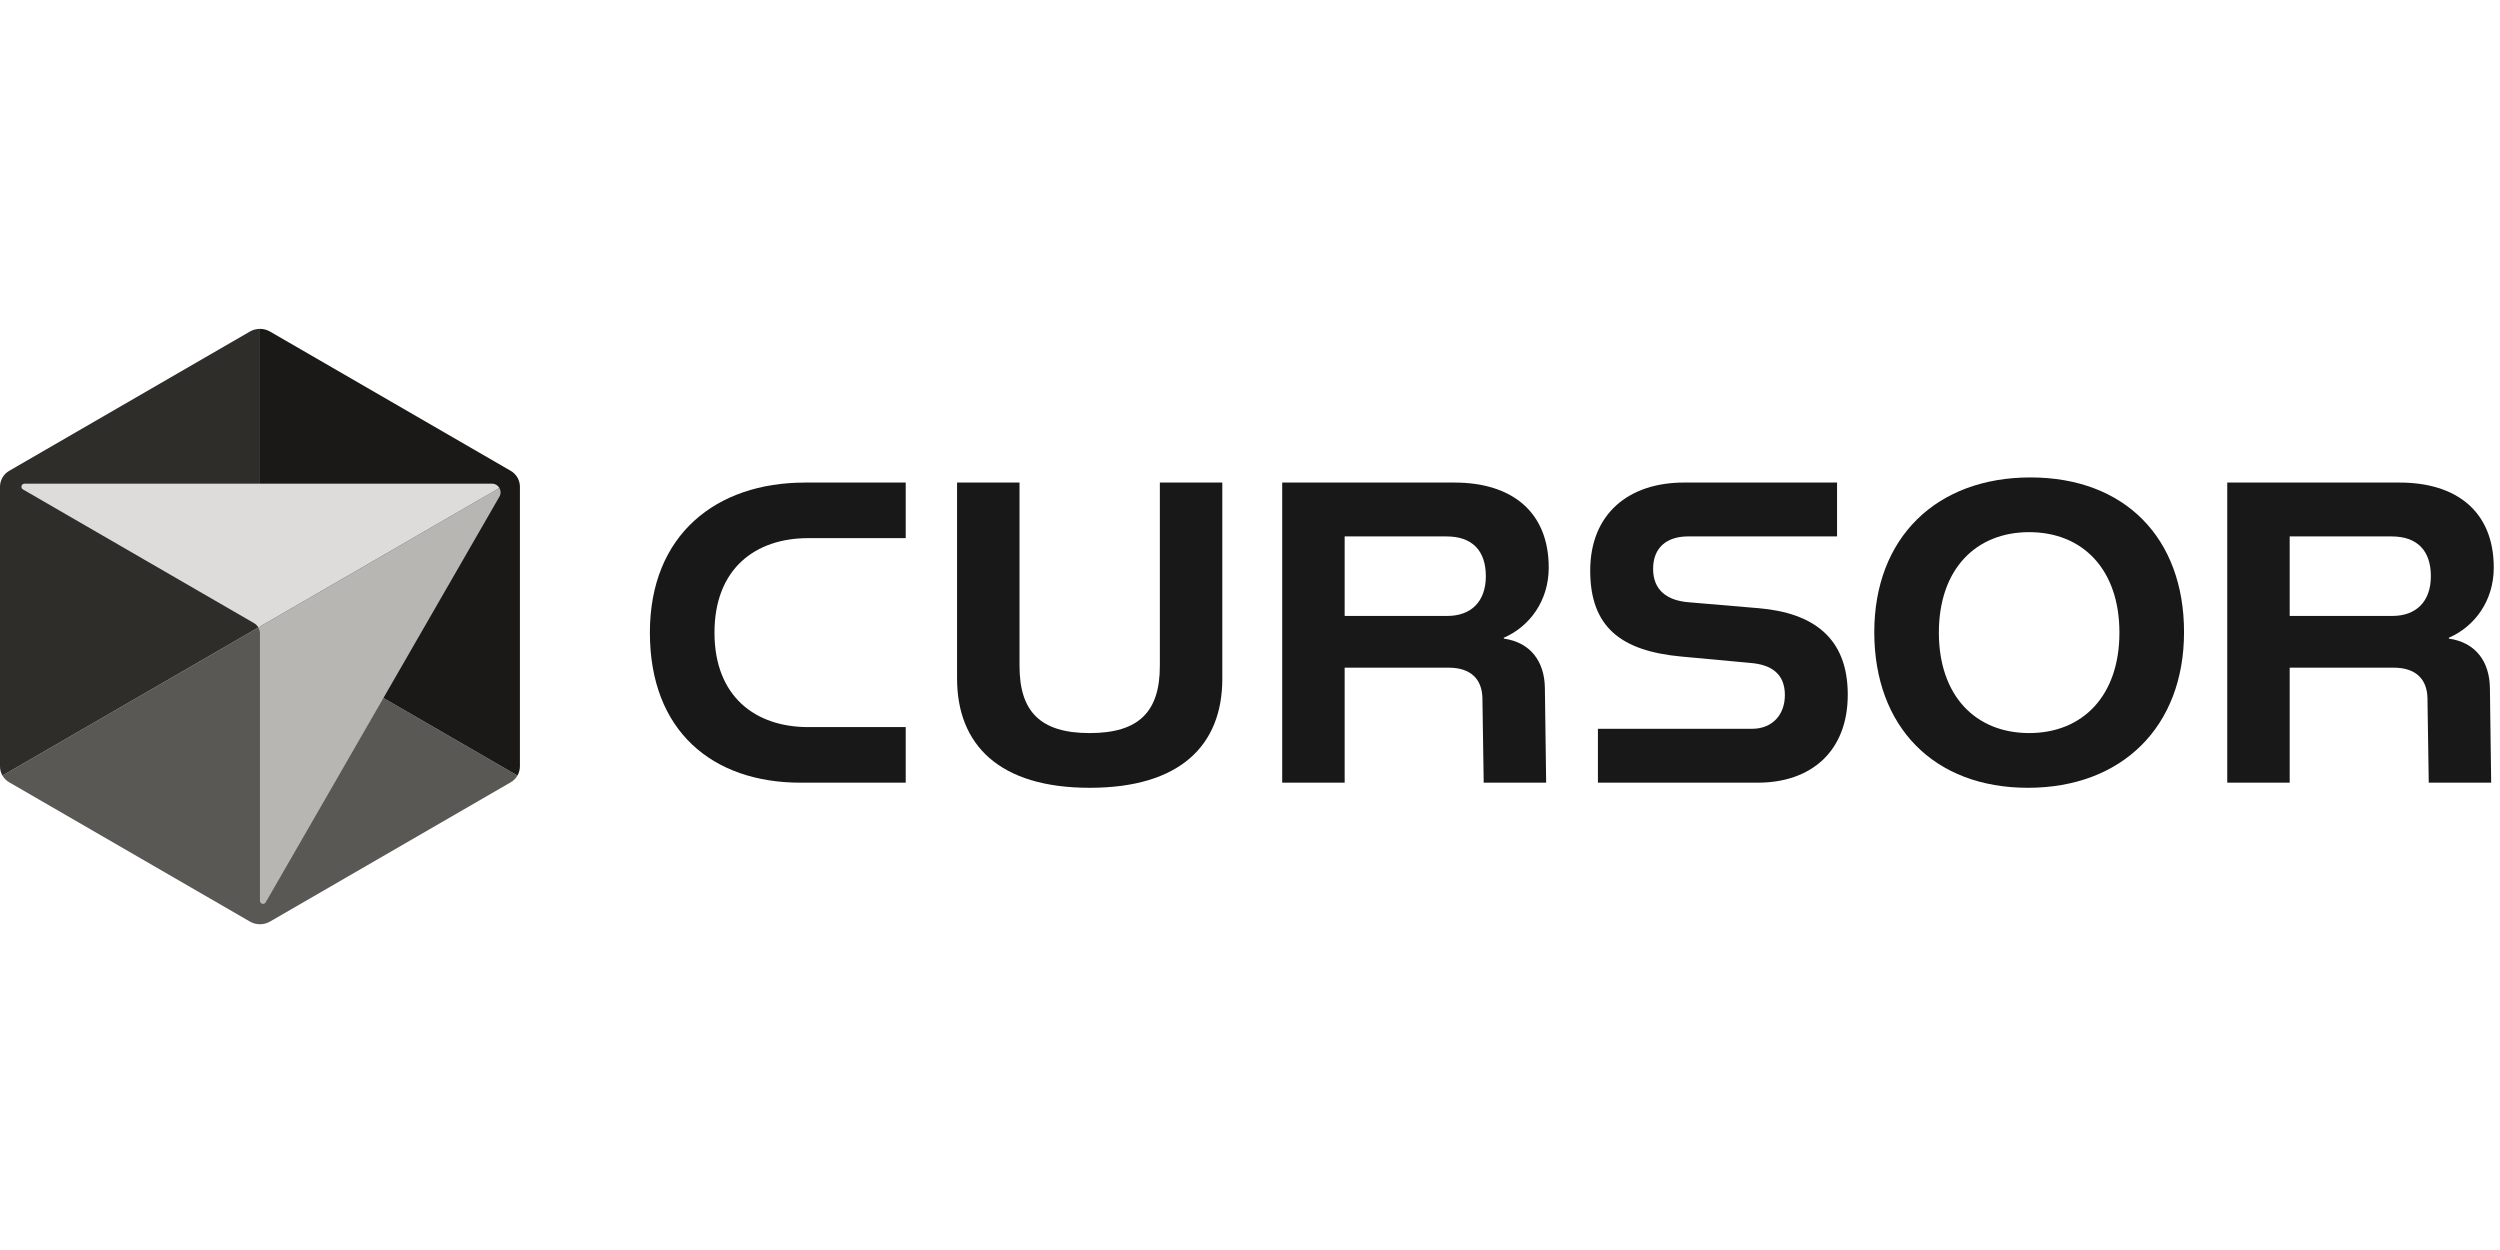
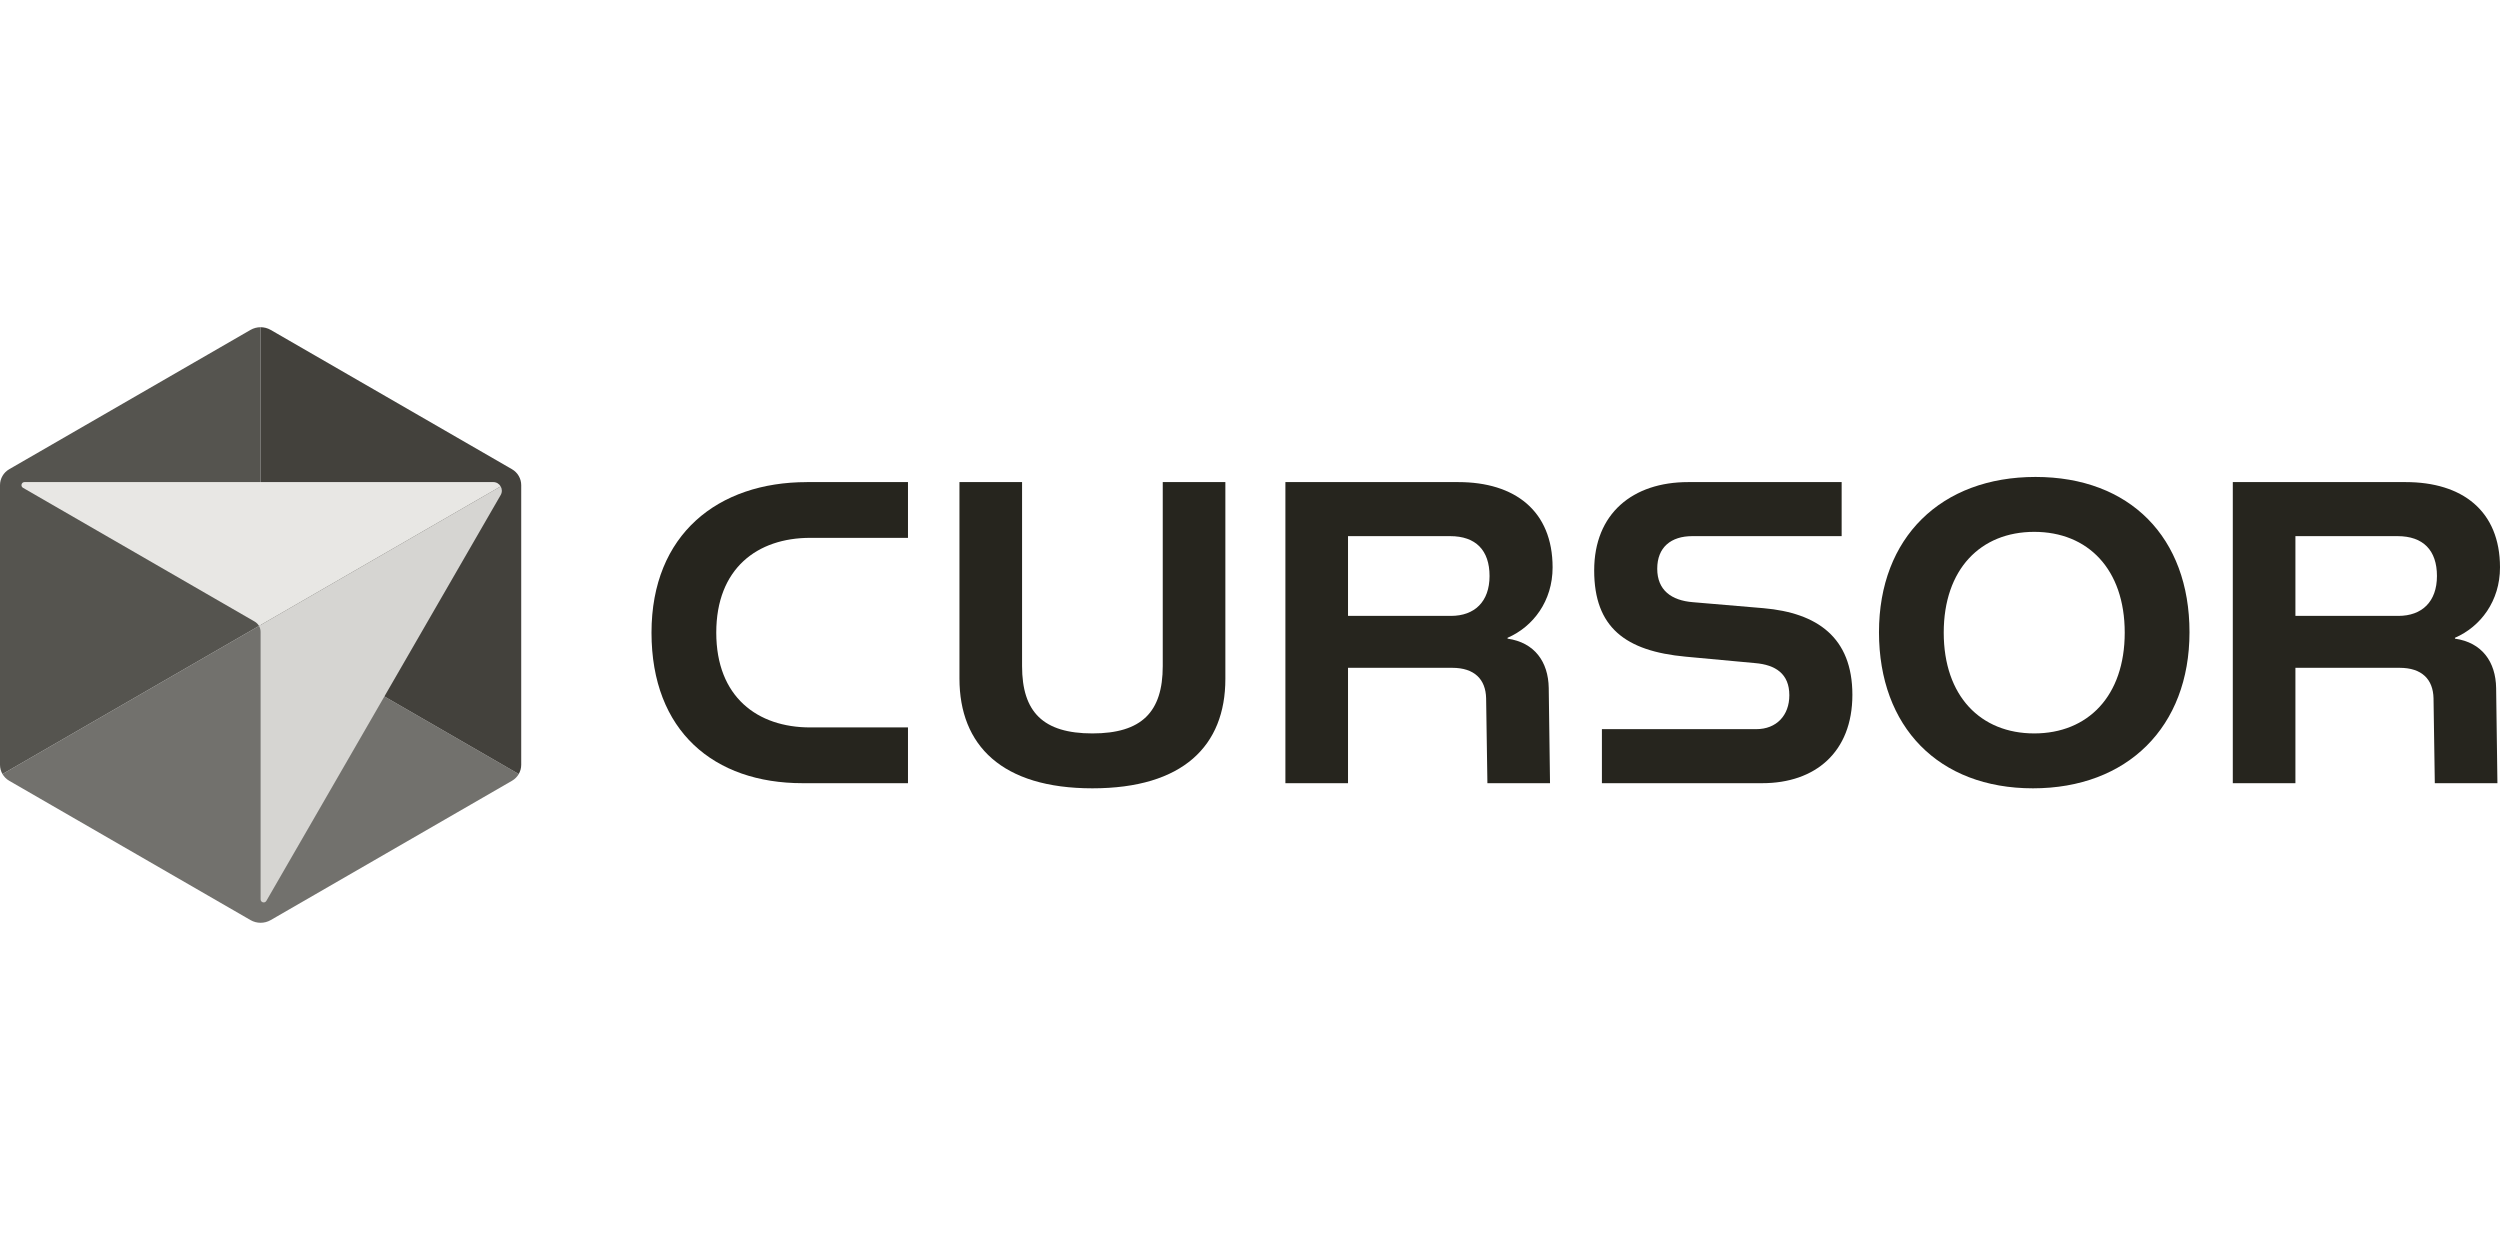
- <svg xmlns="http://www.w3.org/2000/svg" fill="none" viewBox="400 393 802 194" width="120" height="60">
-   <path fill="#5A5855" d="M483.395 490.5L566 538.297C565.493 539.178 564.757 539.93 563.845 540.456L486.636 585.13C484.632 586.29 482.159 586.29 480.154 585.13L402.945 540.456C402.034 539.93 401.297 539.178 400.79 538.297L483.395 490.5Z" />
-   <path fill="#2E2D2A" d="M483.395 395V490.5L400.79 538.297C400.282 537.416 400 536.398 400 535.346V445.654C400 443.545 401.122 441.6 402.945 440.544L480.15 395.87C481.154 395.29 482.273 395 483.391 395H483.395Z" />
-   <path fill="#1A1917" d="M565.996 442.703C565.489 441.822 564.752 441.07 563.841 440.544L486.632 395.87C485.632 395.29 484.513 395 483.395 395V490.5L566 538.297C566.507 537.416 566.789 536.398 566.789 535.346V445.654C566.789 444.598 566.511 443.588 566 442.703H565.996Z" />
-   <path fill="#B8B6B3" d="M560.218 446.049C560.686 446.858 560.751 447.896 560.218 448.82L485.235 578.974C484.732 579.855 483.392 579.493 483.392 578.479V492.713C483.392 492.029 483.209 491.37 482.877 490.794L560.215 446.045H560.218V446.049Z" />
-   <path fill="#DDDCDA" d="M560.218 446.049L482.88 490.797C482.552 490.224 482.073 489.737 481.48 489.394L407.369 446.511C406.49 446.006 406.851 444.663 407.862 444.663H557.824C558.889 444.663 559.754 445.239 560.218 446.049Z" />
-   <path fill="#181818" d="M658.165 444.306H690.555V462.135H659.262C642.381 462.135 629.205 471.872 629.205 492.444C629.205 513.015 642.381 522.753 659.262 522.753H690.555V540.582H656.793C628.519 540.582 608.482 523.989 608.482 492.448C608.482 460.906 629.891 444.313 658.165 444.313V444.306Z" />
-   <path fill="#181818" d="M707.025 444.306H727.062V503.139C727.062 517.811 733.787 524.671 749.572 524.671C765.356 524.671 772.081 517.815 772.081 503.139V444.306H792.118V507.252C792.118 528.645 778.531 542.225 749.572 542.225C720.612 542.225 707.025 528.509 707.025 507.116V444.306Z" />
-   <path fill="#181818" d="M896.832 471.594C896.832 482.292 890.657 490.519 882.42 494.087V494.361C891.068 495.597 895.46 501.767 895.596 510.134L896.007 540.579H875.97L875.559 513.426C875.423 507.391 871.853 503.688 864.717 503.688H831.366V540.579H811.329V444.306H866.64C884.757 444.306 896.832 453.493 896.832 471.597V471.594ZM876.656 474.34C876.656 466.113 872.264 461.585 864.031 461.585H831.366V487.091H864.303C871.85 487.091 876.656 482.567 876.656 474.336V474.34Z" />
-   <path fill="#181818" d="M972.587 512.462C972.587 505.606 968.195 502.724 961.609 502.178L939.374 500.121C920.16 498.34 910.14 490.794 910.14 472.555C910.14 454.315 922.493 444.302 940.196 444.302H989.328V461.581H941.569C934.707 461.581 930.316 465.149 930.316 472.005C930.316 478.861 934.843 482.153 941.708 482.703L964.353 484.624C981.51 486.131 992.763 493.951 992.763 512.326C992.763 530.702 980.824 540.579 963.942 540.579H912.612V523.3H962.02C968.47 523.3 972.587 518.911 972.587 512.466V512.462Z" />
-   <path fill="#181818" d="M1051.37 442.66C1081.56 442.66 1100.64 461.996 1100.64 492.305C1100.64 522.614 1080.74 542.225 1050.55 542.225C1020.35 542.225 1001.27 522.614 1001.27 492.305C1001.27 461.996 1021.18 442.66 1051.37 442.66ZM1079.91 492.441C1079.91 472.144 1068.11 460.214 1050.95 460.214C1033.8 460.214 1021.99 472.144 1021.99 492.441C1021.99 512.737 1033.8 524.667 1050.95 524.667C1068.11 524.667 1079.91 512.737 1079.91 492.441Z" />
-   <path fill="#181818" d="M1200 471.594C1200 482.292 1193.83 490.519 1185.59 494.087V494.361C1194.24 495.597 1198.63 501.767 1198.76 510.134L1199.17 540.579H1179.14L1178.73 513.426C1178.59 507.391 1175.02 503.688 1167.89 503.688H1134.53V540.579H1114.5V444.306H1169.81C1187.93 444.306 1200 453.493 1200 471.597V471.594ZM1179.82 474.34C1179.82 466.113 1175.43 461.585 1167.2 461.585H1134.53V487.091H1167.47C1175.02 487.091 1179.82 482.567 1179.82 474.336V474.34Z" />
+ <svg xmlns="http://www.w3.org/2000/svg" viewBox="0 0 2238.7 533.32" width="120" height="60">
+   <path fill="#72716d" d="M233.37,266.66l231.16,133.46c-1.42,2.46-3.48,4.56-6.03,6.03l-216.06,124.74c-5.61,3.24-12.53,3.24-18.14,0L8.24,406.15c-2.55-1.47-4.61-3.57-6.03-6.03l231.16-133.46h0Z" />
+   <path fill="#55544f" d="M233.37,0v266.66L2.21,400.12c-1.42-2.46-2.21-5.3-2.21-8.24v-250.44c0-5.89,3.14-11.32,8.24-14.27L224.29,2.43c2.81-1.62,5.94-2.43,9.07-2.43h.01Z" />
+   <path fill="#43413c" d="M464.52,133.2c-1.42-2.46-3.48-4.56-6.03-6.03L242.43,2.43c-2.8-1.62-5.93-2.43-9.06-2.43v266.66l231.16,133.46c1.42-2.46,2.21-5.3,2.21-8.24v-250.44c0-2.95-.78-5.77-2.21-8.24h-.01Z" />
+   <path fill="#d6d5d2" d="M448.35,142.54c1.31,2.26,1.49,5.16,0,7.74l-209.83,363.42c-1.41,2.46-5.16,1.45-5.16-1.38v-239.48c0-1.91-.51-3.75-1.44-5.36l216.42-124.95h.01Z" />
+   <path fill="#e8e7e4" d="M448.35,142.54l-216.42,124.95c-.92-1.6-2.26-2.96-3.92-3.92L20.62,143.83c-2.46-1.41-1.45-5.16,1.38-5.16h419.65c2.98,0,5.4,1.61,6.7,3.87Z" />
+   <path fill="#26251e" d="M722.44,138.69h90.64v49.93h-87.57c-47.24,0-84.11,27.27-84.11,84.88s36.87,84.88,84.11,84.88h87.57v49.93h-94.48c-79.12,0-135.19-46.47-135.19-134.8s59.91-134.8,139.03-134.8v-.02h0Z" />
+   <path fill="#26251e" d="M859.17,138.69h56.07v164.76c0,41.09,18.82,60.3,62.99,60.3s62.99-19.2,62.99-60.3v-164.76h56.07v176.28c0,59.91-38.02,97.94-119.06,97.94s-119.06-38.41-119.06-98.32v-175.9h0Z" />
+   <path fill="#26251e" d="M1390.32,215.12c0,29.96-17.28,53-40.33,62.99v.77c24.2,3.46,36.49,20.74,36.87,44.17l1.15,85.26h-56.07l-1.15-76.04c-.38-16.9-10.37-27.27-30.34-27.27h-93.33v103.31h-56.07V138.69h154.78c50.7,0,84.49,25.73,84.49,76.43h0ZM1333.86,222.8c0-23.04-12.29-35.72-35.33-35.72h-91.41v71.43h92.17c21.12,0,34.57-12.67,34.57-35.72h0Z" />
+   <path fill="#26251e" d="M1602.31,329.57c0-19.2-12.29-27.27-30.72-28.8l-62.22-5.76c-53.77-4.99-81.81-26.12-81.81-77.2s34.57-79.12,84.11-79.12h137.49v48.39h-133.65c-19.2,0-31.49,9.99-31.49,29.19s12.67,28.42,31.88,29.96l63.37,5.38c48.01,4.22,79.5,26.12,79.5,77.58s-33.41,79.12-80.65,79.12h-143.64v-48.39h138.26c18.05,0,29.57-12.29,29.57-30.34h0Z" />
+   <path fill="#26251e" d="M1822.77,134.08c84.49,0,137.88,54.15,137.88,139.03s-55.69,139.8-140.18,139.8-137.88-54.92-137.88-139.8,55.69-139.03,140.18-139.03h0ZM1902.65,273.5c0-56.84-33.03-90.25-81.04-90.25s-81.04,33.41-81.04,90.25,33.03,90.25,81.04,90.25,81.04-33.41,81.04-90.25Z" />
+   <path fill="#26251e" d="M2238.7,215.12c0,29.96-17.28,53-40.33,62.99v.77c24.2,3.46,36.49,20.74,36.87,44.17l1.15,85.26h-56.07l-1.15-76.04c-.38-16.9-10.37-27.27-30.34-27.27h-93.33v103.31h-56.07V138.69h154.78c50.7,0,84.49,25.73,84.49,76.43h0ZM2182.24,222.8c0-23.04-12.29-35.72-35.33-35.72h-91.41v71.43h92.17c21.12,0,34.57-12.67,34.57-35.72h0Z" />
</svg>
